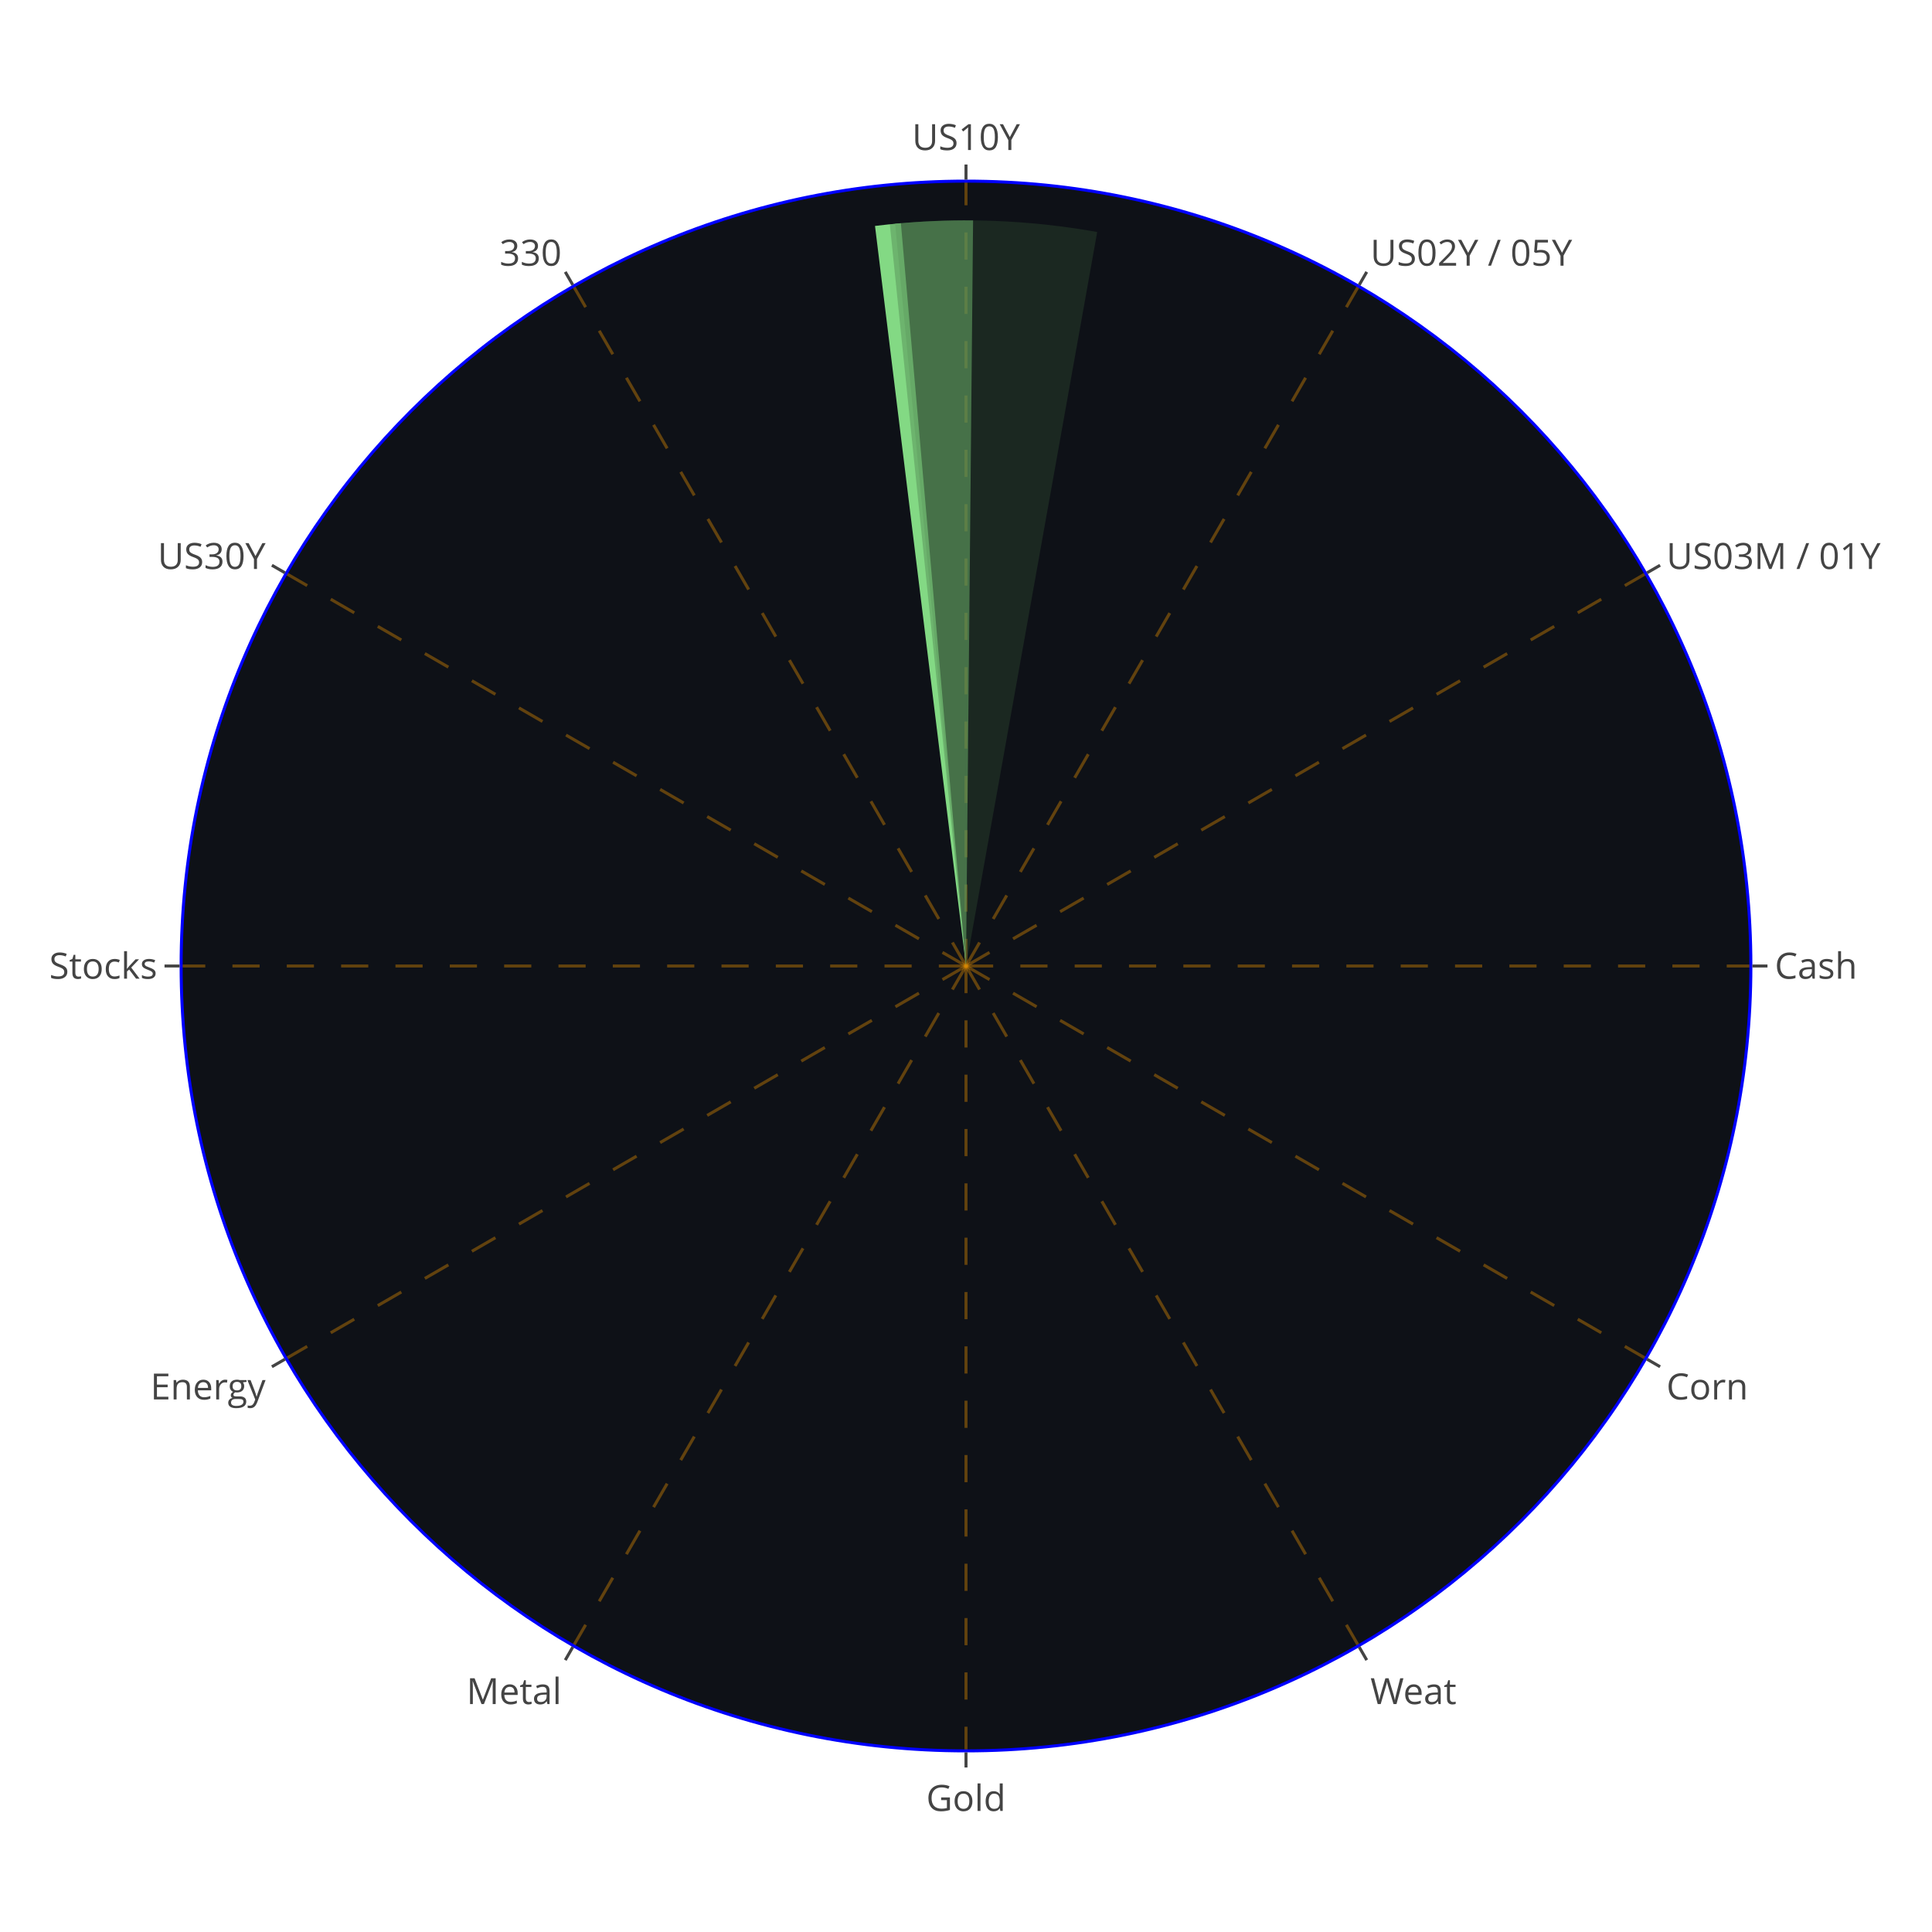
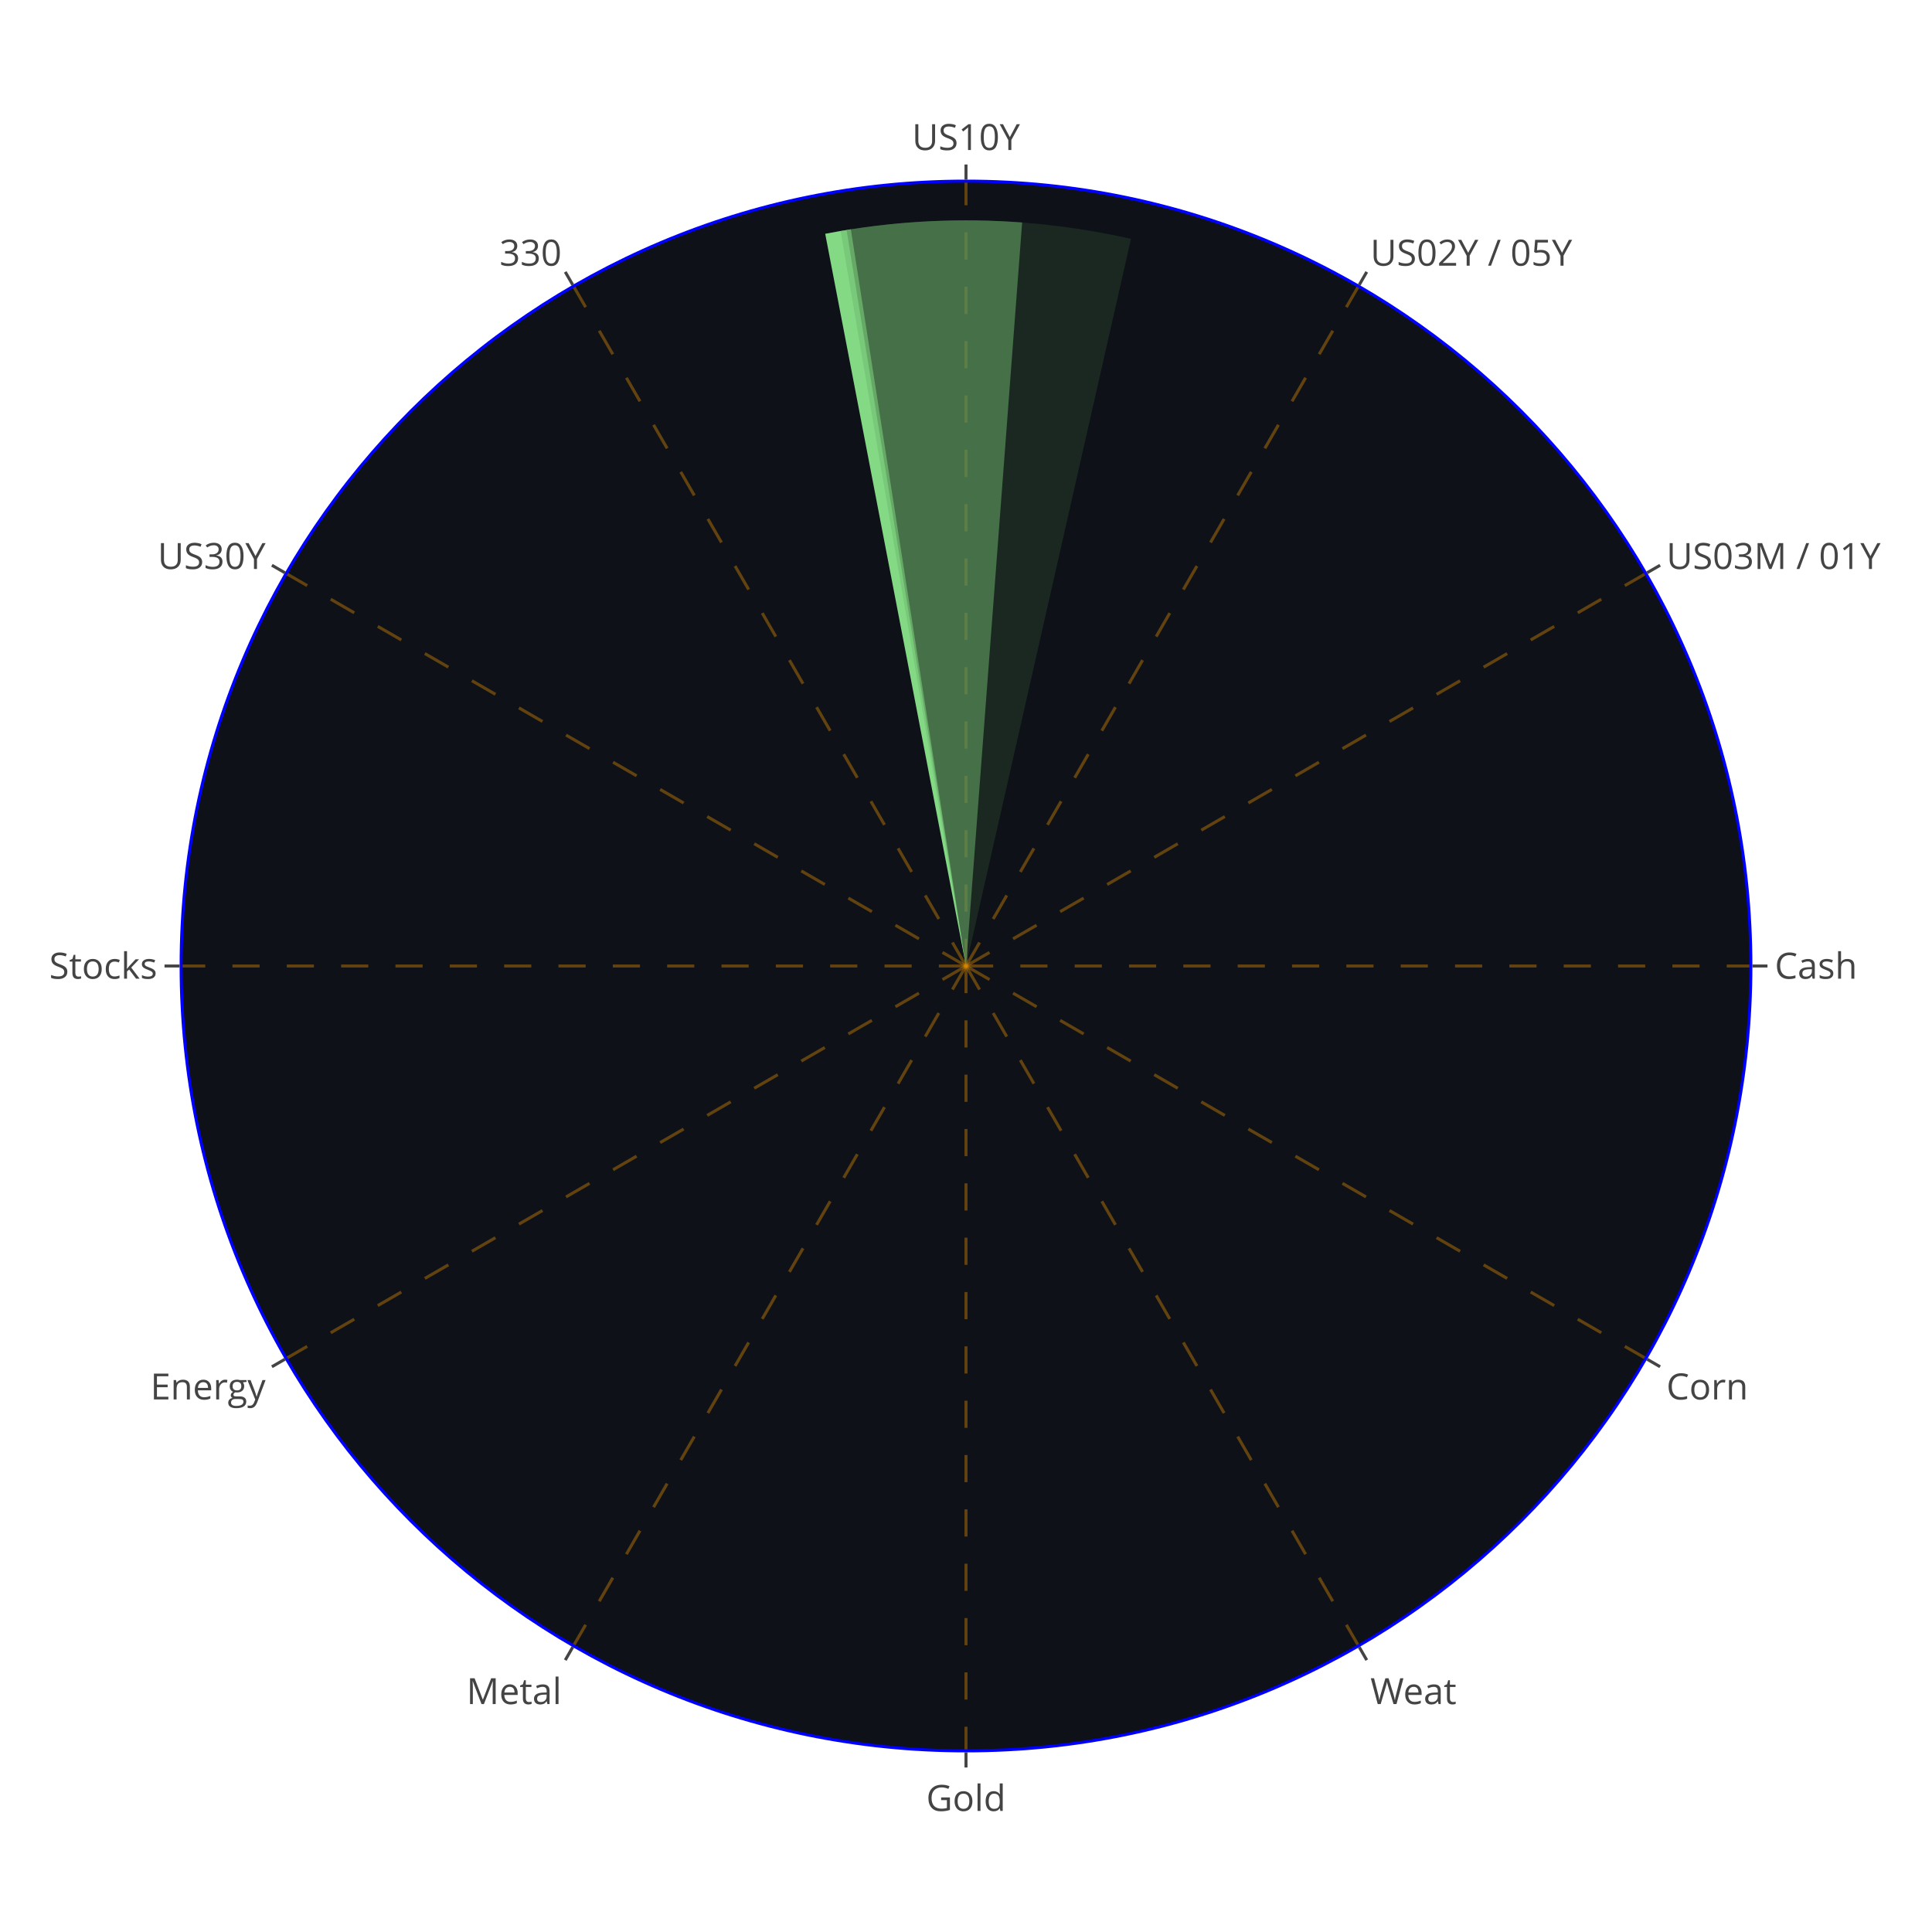
<svg xmlns="http://www.w3.org/2000/svg" class="main-svg" width="640" height="640" style="" viewBox="0 0 640 640">
  <rect x="0" y="0" width="640" height="640" style="fill: rgb(255, 255, 255); fill-opacity: 1;" />
-   <defs id="defs-ee3e1b">
+   <defs id="defs-af53b3">
    <g class="clips">
-       <clipPath id="clipee3e1bpolar-for-traces">
+       <clipPath id="clipaf53b3polar-for-traces">
        <path d="M260,0A260,260 0,1,0 -260,-3.184081677783118e-14A260,260 0,1,0 260,6.368163355566237e-14Z" transform="translate(260,260)" />
      </clipPath>
    </g>
    <g class="gradients" />
    <g class="patterns" />
  </defs>
  <g class="bglayer" />
  <g class="layer-below">
    <g class="imagelayer" />
    <g class="shapelayer" />
  </g>
  <g class="cartesianlayer" />
  <g class="polarlayer">
    <g class="polar">
      <g class="polarsublayer draglayer" />
      <g class="polarsublayer plotbg">
        <path d="M260,0A260,260 0,1,0 -260,-3.184081677783118e-14A260,260 0,1,0 260,6.368163355566237e-14Z" transform="translate(320,320)" style="fill: rgb(14, 17, 23); fill-opacity: 1;" />
      </g>
      <g class="polarsublayer backplot">
        <g class="maplayer" />
      </g>
      <g class="polarsublayer angular-grid" style="fill: none;">
        <path class="angularaxisgrid" d="M320,320L580,320" style="stroke: rgb(225, 140, 0); stroke-opacity: 0.4; stroke-dasharray: 9px, 9px; stroke-width: 1px;" />
        <path class="angularaxisgrid" d="M320,320L545.167,190" style="stroke: rgb(225, 140, 0); stroke-opacity: 0.4; stroke-dasharray: 9px, 9px; stroke-width: 1px;" />
        <path class="angularaxisgrid" d="M320,320L450,94.833" style="stroke: rgb(225, 140, 0); stroke-opacity: 0.4; stroke-dasharray: 9px, 9px; stroke-width: 1px;" />
        <path class="angularaxisgrid" d="M320,320L320,60" style="stroke: rgb(225, 140, 0); stroke-opacity: 0.4; stroke-dasharray: 9px, 9px; stroke-width: 1px;" />
        <path class="angularaxisgrid" d="M320,320L190,94.833" style="stroke: rgb(225, 140, 0); stroke-opacity: 0.4; stroke-dasharray: 9px, 9px; stroke-width: 1px;" />
        <path class="angularaxisgrid" d="M320,320L94.833,190" style="stroke: rgb(225, 140, 0); stroke-opacity: 0.4; stroke-dasharray: 9px, 9px; stroke-width: 1px;" />
        <path class="angularaxisgrid" d="M320,320L60,320" style="stroke: rgb(225, 140, 0); stroke-opacity: 0.4; stroke-dasharray: 9px, 9px; stroke-width: 1px;" />
        <path class="angularaxisgrid" d="M320,320L94.833,450" style="stroke: rgb(225, 140, 0); stroke-opacity: 0.4; stroke-dasharray: 9px, 9px; stroke-width: 1px;" />
        <path class="angularaxisgrid" d="M320,320L190,545.167" style="stroke: rgb(225, 140, 0); stroke-opacity: 0.4; stroke-dasharray: 9px, 9px; stroke-width: 1px;" />
        <path class="angularaxisgrid" d="M320,320L320,580" style="stroke: rgb(225, 140, 0); stroke-opacity: 0.4; stroke-dasharray: 9px, 9px; stroke-width: 1px;" />
        <path class="angularaxisgrid" d="M320,320L450,545.167" style="stroke: rgb(225, 140, 0); stroke-opacity: 0.4; stroke-dasharray: 9px, 9px; stroke-width: 1px;" />
        <path class="angularaxisgrid" d="M320,320L545.167,450" style="stroke: rgb(225, 140, 0); stroke-opacity: 0.4; stroke-dasharray: 9px, 9px; stroke-width: 1px;" />
      </g>
      <g class="polarsublayer radial-grid" display="none" style="fill: none;" />
-       <g class="polarsublayer frontplot" transform="translate(60,60)" clip-path="url(#clipee3e1bpolar-for-traces)">
+       <g class="polarsublayer frontplot" transform="translate(60,60)" clip-path="url(#clipaf53b3polar-for-traces)">
        <g class="barlayer">
          <g class="trace bars" style="opacity: 1;">
            <g class="points">
              <g class="point" style="vector-effect: none; stroke-miterlimit: 2;">
-                 <path d="M260,260L238.43,13.944A247,247 0,0,0 229.856,14.846L260,260A0,0 0,0,1 260,260Z" style="opacity: 1; stroke-width: 0px; fill: rgb(144, 238, 144); fill-opacity: 0.9;" />
+                 <path d="M260,260L221.85,15.964A247,247 0,0,0 213.356,17.444L260,260A0,0 0,0,1 260,260Z" style="opacity: 1; stroke-width: 0px; fill: rgb(144, 238, 144); fill-opacity: 0.9;" />
              </g>
              <g class="point" style="vector-effect: none; stroke-miterlimit: 2;">
-                 <path d="M260,260L262.348,13.011A247,247 0,0,0 236.518,14.119L260,260A0,0 0,0,1 260,260Z" style="opacity: 1; stroke-width: 0px; fill: rgb(115, 190, 115); fill-opacity: 0.6;" />
+                 <path d="M260,260L278.593,13.701A247,247 0,0,0 218.456,16.519L260,260A0,0 0,0,1 260,260Z" style="opacity: 1; stroke-width: 0px; fill: rgb(115, 190, 115); fill-opacity: 0.6;" />
              </g>
              <g class="point" style="vector-effect: none; stroke-miterlimit: 2;">
-                 <path d="M260,260L303.464,16.854A247,247 0,0,0 234.76,14.293L260,260A0,0 0,0,1 260,260Z" style="opacity: 1; stroke-width: 0px; fill: rgb(58, 95, 58); fill-opacity: 0.3;" />
+                 <path d="M260,260L314.653,19.122A247,247 0,0,0 220.439,16.189L260,260A0,0 0,0,1 260,260Z" style="opacity: 1; stroke-width: 0px; fill: rgb(58, 95, 58); fill-opacity: 0.3;" />
              </g>
            </g>
          </g>
        </g>
        <g class="scatterlayer" />
      </g>
      <g class="polarsublayer angular-line">
        <path d="M260,0A260,260 0,1,0 -260,-3.184081677783118e-14A260,260 0,1,0 260,6.368163355566237e-14Z" transform="translate(320,320)" stroke-width="1" style="fill: none; stroke: rgb(0, 0, 255); stroke-opacity: 1;" />
      </g>
      <g class="polarsublayer radial-line">
        <line display="none" style="fill: none; stroke: rgb(0, 0, 0); stroke-opacity: 1;" />
      </g>
      <g class="polarsublayer angular-axis">
        <path class="angularaxistick ticks" d="M0.5,0h5" transform="translate(580,320)" style="stroke: rgb(68, 68, 68); stroke-opacity: 1; stroke-width: 1px;" />
        <path class="angularaxistick ticks" d="M0.5,0h5" transform="translate(545.1666,190)rotate(-30)" style="stroke: rgb(68, 68, 68); stroke-opacity: 1; stroke-width: 1px;" />
        <path class="angularaxistick ticks" d="M0.5,0h5" transform="translate(450,94.8334)rotate(-60)" style="stroke: rgb(68, 68, 68); stroke-opacity: 1; stroke-width: 1px;" />
        <path class="angularaxistick ticks" d="M0.5,0h5" transform="translate(320,60)rotate(-90)" style="stroke: rgb(68, 68, 68); stroke-opacity: 1; stroke-width: 1px;" />
        <path class="angularaxistick ticks" d="M0.5,0h5" transform="translate(190,94.8334)rotate(-120)" style="stroke: rgb(68, 68, 68); stroke-opacity: 1; stroke-width: 1px;" />
        <path class="angularaxistick ticks" d="M0.5,0h5" transform="translate(94.8334,190)rotate(-150)" style="stroke: rgb(68, 68, 68); stroke-opacity: 1; stroke-width: 1px;" />
        <path class="angularaxistick ticks" d="M0.5,0h5" transform="translate(60,320)rotate(-180)" style="stroke: rgb(68, 68, 68); stroke-opacity: 1; stroke-width: 1px;" />
        <path class="angularaxistick ticks" d="M0.5,0h5" transform="translate(94.8334,450)rotate(-210)" style="stroke: rgb(68, 68, 68); stroke-opacity: 1; stroke-width: 1px;" />
        <path class="angularaxistick ticks" d="M0.5,0h5" transform="translate(190,545.1666)rotate(-240)" style="stroke: rgb(68, 68, 68); stroke-opacity: 1; stroke-width: 1px;" />
        <path class="angularaxistick ticks" d="M0.5,0h5" transform="translate(320,580)rotate(-270)" style="stroke: rgb(68, 68, 68); stroke-opacity: 1; stroke-width: 1px;" />
        <path class="angularaxistick ticks" d="M0.5,0h5" transform="translate(450,545.1666)rotate(-300)" style="stroke: rgb(68, 68, 68); stroke-opacity: 1; stroke-width: 1px;" />
        <path class="angularaxistick ticks" d="M0.5,0h5" transform="translate(545.1666,450)rotate(-330)" style="stroke: rgb(68, 68, 68); stroke-opacity: 1; stroke-width: 1px;" />
        <g class="angularaxistick">
          <text text-anchor="start" x="7.9" y="4.2" transform="translate(580,320)" style="font-family: 'Open Sans', verdana, arial, sans-serif; font-size: 12px; fill: rgb(68, 68, 68); fill-opacity: 1; white-space: pre; opacity: 1;">Cash</text>
        </g>
        <g class="angularaxistick">
          <text text-anchor="start" x="6.842" y="-1.513" transform="translate(545.1666,190)" style="font-family: 'Open Sans', verdana, arial, sans-serif; font-size: 12px; fill: rgb(68, 68, 68); fill-opacity: 1; white-space: pre; opacity: 1;">US03M / 01Y</text>
        </g>
        <g class="angularaxistick">
          <text text-anchor="start" x="3.95" y="-6.82" transform="translate(450,94.8334)" style="font-family: 'Open Sans', verdana, arial, sans-serif; font-size: 12px; fill: rgb(68, 68, 68); fill-opacity: 1; white-space: pre; opacity: 1;">US02Y / 05Y</text>
        </g>
        <g class="angularaxistick">
          <text text-anchor="middle" x="4.837354856632045e-16" y="-10.3" transform="translate(320,60)" style="font-family: 'Open Sans', verdana, arial, sans-serif; font-size: 12px; fill: rgb(68, 68, 68); fill-opacity: 1; white-space: pre; opacity: 1;">US10Y</text>
        </g>
        <g class="angularaxistick">
          <text text-anchor="end" x="-3.95" y="-6.82" transform="translate(190,94.8334)" style="font-family: 'Open Sans', verdana, arial, sans-serif; font-size: 12px; fill: rgb(68, 68, 68); fill-opacity: 1; white-space: pre; opacity: 1;">330</text>
        </g>
        <g class="angularaxistick">
          <text text-anchor="end" x="-6.842" y="-1.513" transform="translate(94.8334,190)" style="font-family: 'Open Sans', verdana, arial, sans-serif; font-size: 12px; fill: rgb(68, 68, 68); fill-opacity: 1; white-space: pre; opacity: 1;">US30Y</text>
        </g>
        <g class="angularaxistick">
          <text text-anchor="end" x="-7.9" y="4.2" transform="translate(60,320)" style="font-family: 'Open Sans', verdana, arial, sans-serif; font-size: 12px; fill: rgb(68, 68, 68); fill-opacity: 1; white-space: pre; opacity: 1;">Stocks</text>
        </g>
        <g class="angularaxistick">
          <text text-anchor="end" x="-6.842" y="13.587" transform="translate(94.8334,450)" style="font-family: 'Open Sans', verdana, arial, sans-serif; font-size: 12px; fill: rgb(68, 68, 68); fill-opacity: 1; white-space: pre; opacity: 1;">Energy</text>
        </g>
        <g class="angularaxistick">
          <text text-anchor="end" x="-3.95" y="19.334" transform="translate(190,545.1666)" style="font-family: 'Open Sans', verdana, arial, sans-serif; font-size: 12px; fill: rgb(68, 68, 68); fill-opacity: 1; white-space: pre; opacity: 1;">Metal</text>
        </g>
        <g class="angularaxistick">
          <text text-anchor="middle" x="-1.4512064569896135e-15" y="19.9" transform="translate(320,580)" style="font-family: 'Open Sans', verdana, arial, sans-serif; font-size: 12px; fill: rgb(68, 68, 68); fill-opacity: 1; white-space: pre; opacity: 1;">Gold</text>
        </g>
        <g class="angularaxistick">
          <text text-anchor="start" x="3.95" y="19.334" transform="translate(450,545.1666)" style="font-family: 'Open Sans', verdana, arial, sans-serif; font-size: 12px; fill: rgb(68, 68, 68); fill-opacity: 1; white-space: pre; opacity: 1;">Weat</text>
        </g>
        <g class="angularaxistick">
          <text text-anchor="start" x="6.842" y="13.587" transform="translate(545.1666,450)" style="font-family: 'Open Sans', verdana, arial, sans-serif; font-size: 12px; fill: rgb(68, 68, 68); fill-opacity: 1; white-space: pre; opacity: 1;">Corn</text>
        </g>
      </g>
      <g class="polarsublayer radial-axis" display="none" />
    </g>
  </g>
  <g class="smithlayer" />
  <g class="ternarylayer" />
  <g class="geolayer" />
  <g class="funnelarealayer" />
  <g class="pielayer" />
  <g class="iciclelayer" />
  <g class="treemaplayer" />
  <g class="sunburstlayer" />
  <g class="glimages" />
-   <defs id="topdefs-ee3e1b">
+   <defs id="topdefs-af53b3">
    <g class="clips" />
  </defs>
  <g class="layer-above">
    <g class="imagelayer" />
    <g class="shapelayer" />
  </g>
  <g class="infolayer">
    <g class="g-gtitle" />
    <g class="g-polartitle" />
  </g>
</svg>
